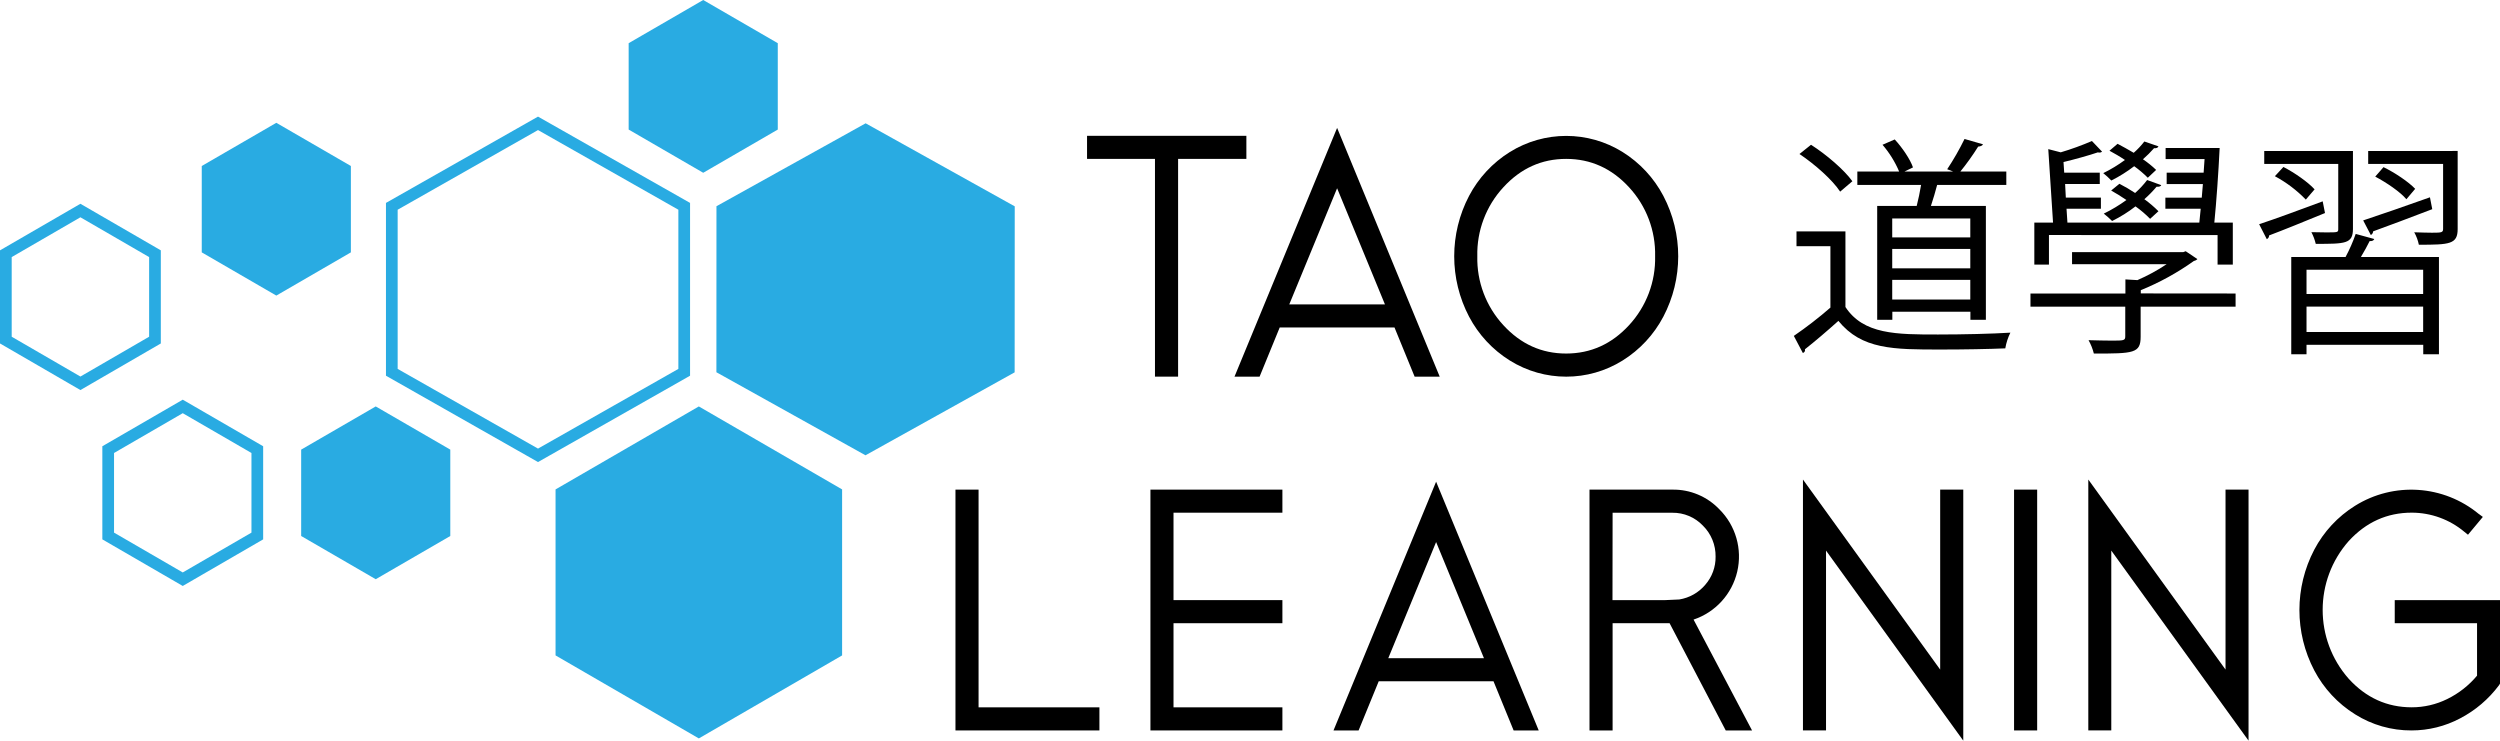
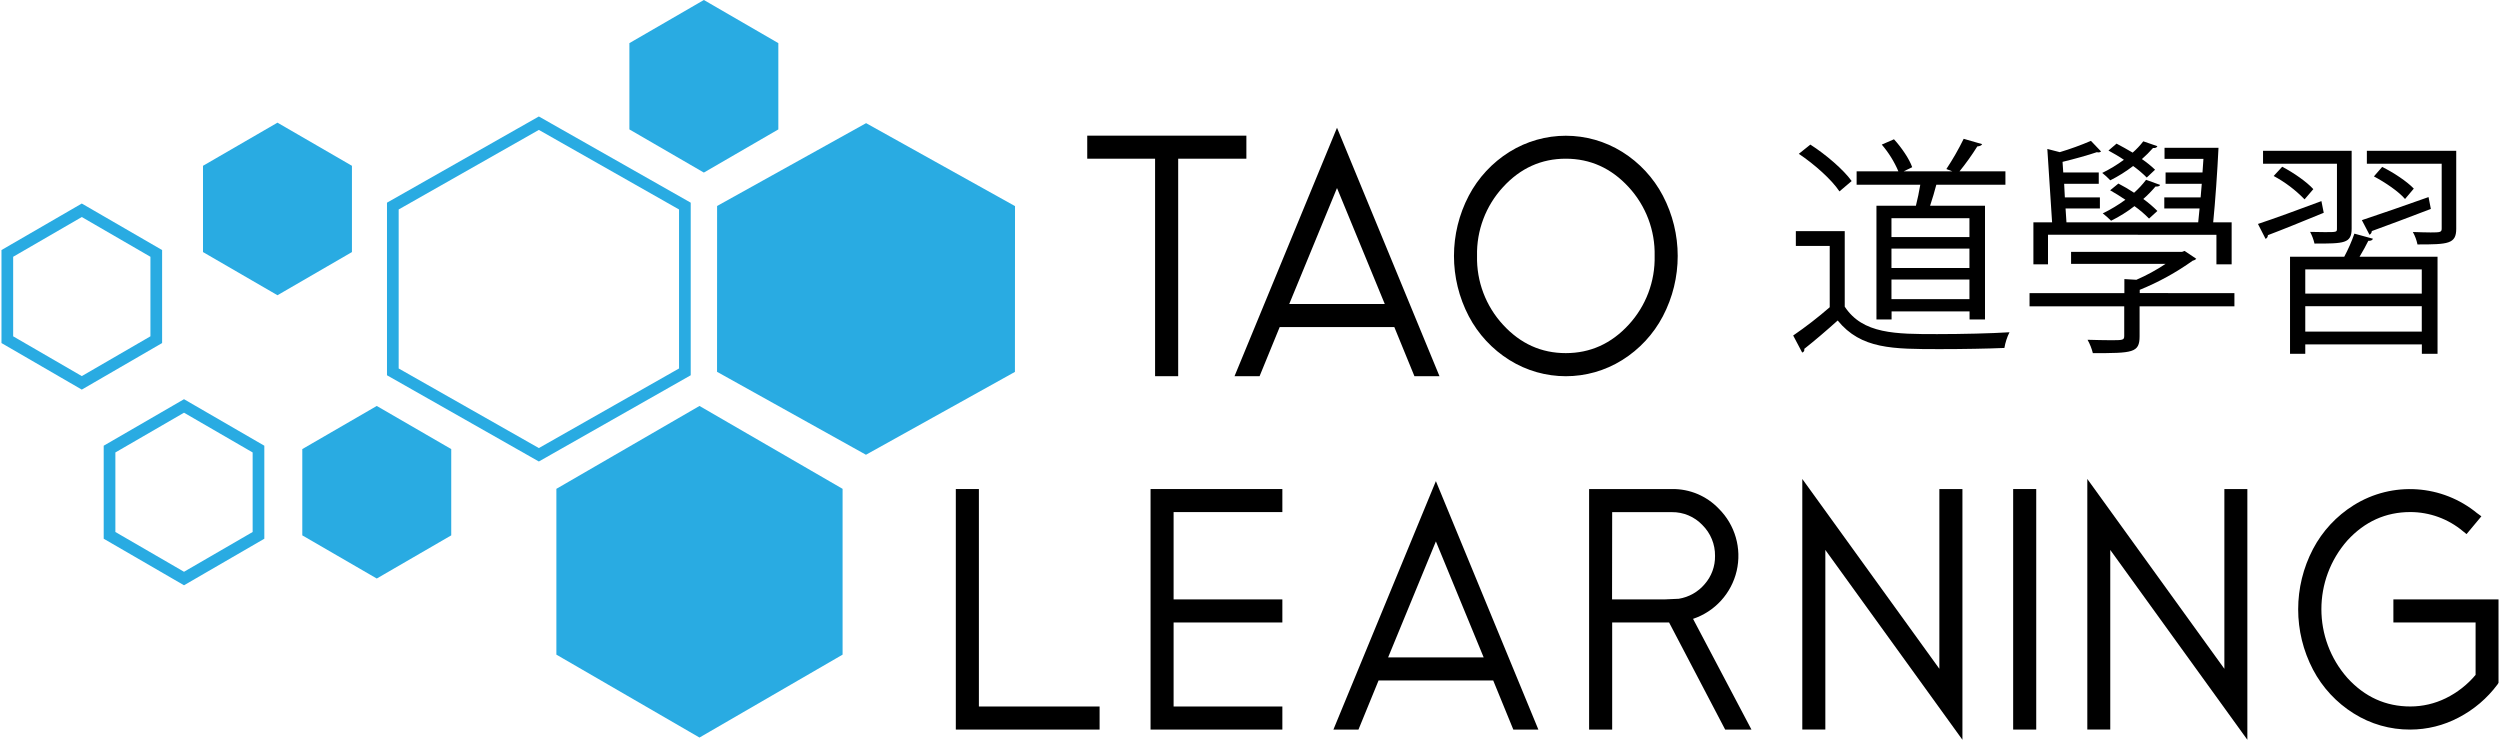
- <svg xmlns="http://www.w3.org/2000/svg" viewBox="0 0 855 253.3">
+ <svg xmlns="http://www.w3.org/2000/svg" width="855" height="253" viewBox="0 0 855 253.3">
  <defs>
    <style>.cls-1{fill:url(#linear-gradient);filter:url(#luminosity-invert);}.cls-2{fill:#000000;}.cls-3{}.cls-4{fill:#29abe2;}.cls-5{fill:none;stroke:#29abe2;stroke-miterlimit:10;stroke-width:4px;}</style>
    <linearGradient id="linear-gradient" x1="2" y1="126.27" x2="347.03" y2="126.27" gradientUnits="userSpaceOnUse">
      <stop offset="0" stop-color="#fff" />
      <stop offset="0" stop-color="#fefefe" />
      <stop offset="0.23" stop-color="#b2b2b2" />
      <stop offset="0.43" stop-color="#737373" />
      <stop offset="0.62" stop-color="#414141" />
      <stop offset="0.78" stop-color="#1e1e1e" />
      <stop offset="0.91" stop-color="#080808" />
      <stop offset="1" />
    </linearGradient>
    <filter id="luminosity-invert" filterUnits="userSpaceOnUse" color-interpolation-filters="sRGB">
      <feColorMatrix values="-1 0 0 0 1 0 -1 0 0 1 0 0 -1 0 1 0 0 0 1 0" />
    </filter>
    <mask id="mask" x="0" y="0" width="347.03" height="252.54" maskUnits="userSpaceOnUse">
      <path class="cls-1" d="M288,224.15l-49,28.39-49-28.39V167.38L239,139l49,28.38Zm-104-182L134,70.56v56.77l50,28.39,50-28.39V70.56Zm61,85.12,51,28.41,51-28.37,0-56.77-51-28.4L245,70.53ZM266,14.77,240.5,0,215,14.77V44.31l25.5,14.78L266,44.31Zm-112,139L128.5,139,103,153.77v29.54l25.5,14.78L154,183.31Zm-34-97L94.5,42,69,56.77V86.31l25.5,14.78L120,86.31Zm-32,97L62.5,139,37,153.77v29.54l25.5,14.78L88,183.31Zm-35-67L27.5,72,2,86.77v29.54l25.5,14.78L53,116.31Z" />
    </mask>
  </defs>
  <g id="Layer_2" data-name="Layer 2">
    <g id="Layer_4" data-name="Layer 4">
      <path class="cls-2" d="M426.26,46.45v7.89H402.91v74.47H395V54.34H371.77V46.45Z" />
      <path class="cls-2" d="M492.38,128.81H483.8L476.92,112H437.66l-6.88,16.81H422.2l35.09-85.07ZM440.93,104.1h32.72L457.29,64.38Z" />
      <path class="cls-2" d="M568.87,67a44.49,44.49,0,0,1,0,41.29,39.12,39.12,0,0,1-13.93,15,36.43,36.43,0,0,1-38.59,0,39.12,39.12,0,0,1-13.93-15,44.49,44.49,0,0,1,0-41.29,39.12,39.12,0,0,1,13.93-15,36.48,36.48,0,0,1,38.59,0A39.12,39.12,0,0,1,568.87,67ZM505.24,87.63a33.61,33.61,0,0,0,8.91,23.58q8.91,9.71,21.49,9.7t21.5-9.7a33.61,33.61,0,0,0,8.91-23.58,33.61,33.61,0,0,0-8.91-23.58q-8.92-9.7-21.5-9.71t-21.49,9.71A33.61,33.61,0,0,0,505.24,87.63Z" />
      <path class="cls-2" d="M334.67,167.45v74.46H376v7.9H326.77V167.45Z" />
      <path class="cls-2" d="M438.58,167.45v7.89H401.34v29.9h37.24v7.9H401.34v28.77h37.24v7.9H393.45V167.45Z" />
      <path class="cls-2" d="M526.24,249.81h-8.58L510.78,233H471.52l-6.88,16.81h-8.58l35.09-85.07ZM474.79,225.1h32.72l-16.36-39.72Z" />
      <path class="cls-2" d="M572,167.45a21.73,21.73,0,0,1,16,6.71,22.76,22.76,0,0,1-8.8,37.74l20,37.91h-9L571,213.14H551.51v36.67h-7.9V167.45Zm-20.53,37.79h18l4.85-.22a14.68,14.68,0,0,0,8.86-5,14.3,14.3,0,0,0,3.55-9.65,14.58,14.58,0,0,0-4.34-10.61,14.17,14.17,0,0,0-10.44-4.4H551.51Z" />
      <path class="cls-2" d="M671.44,167.45V253.3l-46.94-65v61.49h-7.89V164l46.93,65V167.45Z" />
      <path class="cls-2" d="M696.71,167.45v82.36h-7.9V167.45Z" />
      <path class="cls-2" d="M769,167.45V253.3l-46.94-65v61.49H714.2V164l46.93,65V167.45Z" />
      <path class="cls-2" d="M847.78,175.79l1.35,1-5.08,6.09-1.24-1a28.08,28.08,0,0,0-18-6.55q-12.63,0-21.55,9.71a35.58,35.58,0,0,0,0,47.1q8.91,9.76,21.55,9.76a27.48,27.48,0,0,0,12.13-2.82,31.12,31.12,0,0,0,10.21-8V213.14H819v-7.9h36v28.55l-.34.56a39.13,39.13,0,0,1-13.31,11.34,35.5,35.5,0,0,1-16.59,4.12,35.92,35.92,0,0,1-19.35-5.53,39.12,39.12,0,0,1-13.93-15,44.49,44.49,0,0,1,0-41.29,39.12,39.12,0,0,1,13.93-15,36.26,36.26,0,0,1,42.37,2.82Z" />
      <g class="cls-3">
        <polygon class="cls-4" points="288 224.15 239 252.54 190 224.15 190 167.38 239 139 288 167.38 288 224.15" />
        <polygon class="cls-5" points="184 42.18 134 70.56 134 127.33 184 155.72 234 127.33 234 70.56 184 42.18" />
        <polygon class="cls-4" points="245.01 127.31 296 155.71 347.01 127.34 347.04 70.57 296.05 42.17 245.03 70.53 245.01 127.31" />
        <polygon class="cls-4" points="266 44.31 240.5 59.09 215 44.31 215 14.77 240.5 0 266 14.77 266 44.31" />
        <polygon class="cls-4" points="154 183.31 128.5 198.09 103 183.31 103 153.77 128.5 139 154 153.77 154 183.31" />
        <polygon class="cls-4" points="120 86.31 94.5 101.09 69 86.31 69 56.77 94.5 42 120 56.77 120 86.31" />
        <polygon class="cls-5" points="88 183.31 62.5 198.09 37 183.31 37 153.77 62.5 139 88 153.77 88 183.31" />
        <polygon class="cls-5" points="53 116.31 27.5 131.09 2 116.31 2 86.77 27.5 72 53 86.77 53 116.31" />
      </g>
      <path class="cls-2" d="M631.14,79.13V105c6.17,9.4,17.46,9.4,31.68,9.4,8.53,0,18.56-.24,24.73-.63a19.22,19.22,0,0,0-1.74,5.37c-5.45.24-14.14.4-22,.4-16.28,0-27.1,0-35.08-9.8-3.87,3.48-8,7-11.45,9.72a1,1,0,0,1-.71,1.26l-3.08-5.84A138.73,138.73,0,0,0,626,105.2v-21H614.4V79.13ZM619.37,49.51c5.3,3.39,11.38,8.61,14.14,12.48l-4.18,3.55c-2.61-4-8.61-9.32-13.91-12.87ZM642,70.44h13.51c.56-2.21,1.11-4.82,1.5-7.19h-21.8V58.67h14.3a35,35,0,0,0-5.69-9.16L648,47.69c2.61,2.84,5.29,6.79,6.24,9.56l-2.92,1.42H668l-2.06-.79a91.82,91.82,0,0,0,5.93-10.35l6.32,1.82c-.24.47-.79.71-1.66.79a85.54,85.54,0,0,1-6.09,8.53h15.72v4.58H662.5c-.55,2.13-1.34,4.82-2.13,7.19h18.8v38.94h-5.29v-2.76h-26.7v2.76H642Zm31.84,10.74V74.71h-26.7v6.47Zm-26.7,3.95v6.64h26.7V85.13Zm0,17.3h26.7V95.72h-26.7Z" />
      <path class="cls-2" d="M764.57,100.38v4.5H732.1v10.27c0,5.69-2.37,5.77-16,5.77a18.61,18.61,0,0,0-1.82-4.58c2.92.08,5.77.15,7.82.15,4.27,0,4.74,0,4.74-1.5V104.88H694.42v-4.5h32.47V95.56l4.11.24a63.53,63.53,0,0,0,10-5.45H708.64V86.24h38l.87-.32,4,2.69a2.22,2.22,0,0,1-1.19.63,88.82,88.82,0,0,1-18.17,10v1.11Zm-63.83-20V90.5h-5V76.13h6.4L700.51,51l4.26,1.1a99,99,0,0,0,10.67-3.87l3.47,3.64a1.21,1.21,0,0,1-.87.31,1.32,1.32,0,0,1-.55-.08c-2.92,1-7.82,2.37-11.77,3.32l.24,3.63h12.16v3.88H706.27l.24,4.66h12v3.79H706.75l.31,4.74h45.11l.47-4.74H740.56V67.6H753l.39-4.66H741V59.06h12.64l.32-4.66H740.64V50.61h18.48c-.39,8.14-1.11,18.49-1.82,25.52h6.32V90.5h-5.21V80.39Zm37.45-30.33c-.16.47-.71.71-1.5.63a41.2,41.2,0,0,1-3.8,3.79,34.65,34.65,0,0,1,4.51,3.64l-2.85,2.68a37,37,0,0,0-4.66-3.95,48.63,48.63,0,0,1-7.82,4.9,28,28,0,0,0-2.76-2.53,48.32,48.32,0,0,0,7.42-4.5c-1.73-1.18-3.55-2.21-5.29-3.16l2.77-2.37c1.73.87,3.63,2,5.52,3.08a27.51,27.51,0,0,0,3.64-3.87Zm-13.35,12.8A56.22,56.22,0,0,1,730.21,66a31.08,31.08,0,0,0,4.11-4.43l4.81,1.74c-.15.47-.86.63-1.58.55a40.65,40.65,0,0,1-4.18,4.27,39.18,39.18,0,0,1,4.82,4.11l-2.85,2.6a37,37,0,0,0-5-4.26,45.77,45.77,0,0,1-8,5,30.34,30.34,0,0,0-2.85-2.52,51.37,51.37,0,0,0,7.75-4.66c-1.74-1.19-3.56-2.29-5.22-3.24Z" />
      <path class="cls-2" d="M772.63,76.68c5.53-1.82,13.67-4.82,21.73-7.82l.79,4c-7.11,2.92-14.3,5.85-19.12,7.66a1.34,1.34,0,0,1-.79,1.27Zm32.08,1.58c0,5.14-2.61,5.14-12.72,5.14a16.77,16.77,0,0,0-1.5-4c1.89,0,3.63.08,5,.08,4.19,0,4.19,0,4.19-1.27V56.06H774.37V51.64h30.34Zm-16.12-10a43.35,43.35,0,0,0-10.58-8l2.92-3.16c3.87,2,8.45,5.21,10.66,7.66ZM802.18,87.9a55.34,55.34,0,0,0,3.47-7.9L812,81.74c-.15.47-.71.79-1.58.71-.79,1.58-1.89,3.63-3,5.45h26.7v33.25h-5.37v-3.23H788.83v3.23h-5.22V87.9Zm26.54,12.64v-8.3H788.83v8.3Zm-39.89,13h39.89v-8.69H788.83Zm43-42c-7.42,2.84-15.17,5.76-20.22,7.58a1.45,1.45,0,0,1-.79,1.26l-2.61-5c5.77-1.9,14.38-4.9,22.83-7.9Zm8.69-19.91v26.7c0,5.21-2.76,5.37-13.27,5.37a14.77,14.77,0,0,0-1.58-4.26c2.29.07,4.5.15,6.08.15,3.32,0,3.79-.08,3.79-1.34V56.06H809.92V51.64Zm-25.36,5.53c3.87,1.89,8.53,5,10.83,7.42l-3,3.56c-2.13-2.53-6.79-5.69-10.66-7.74Z" />
    </g>
  </g>
</svg>
